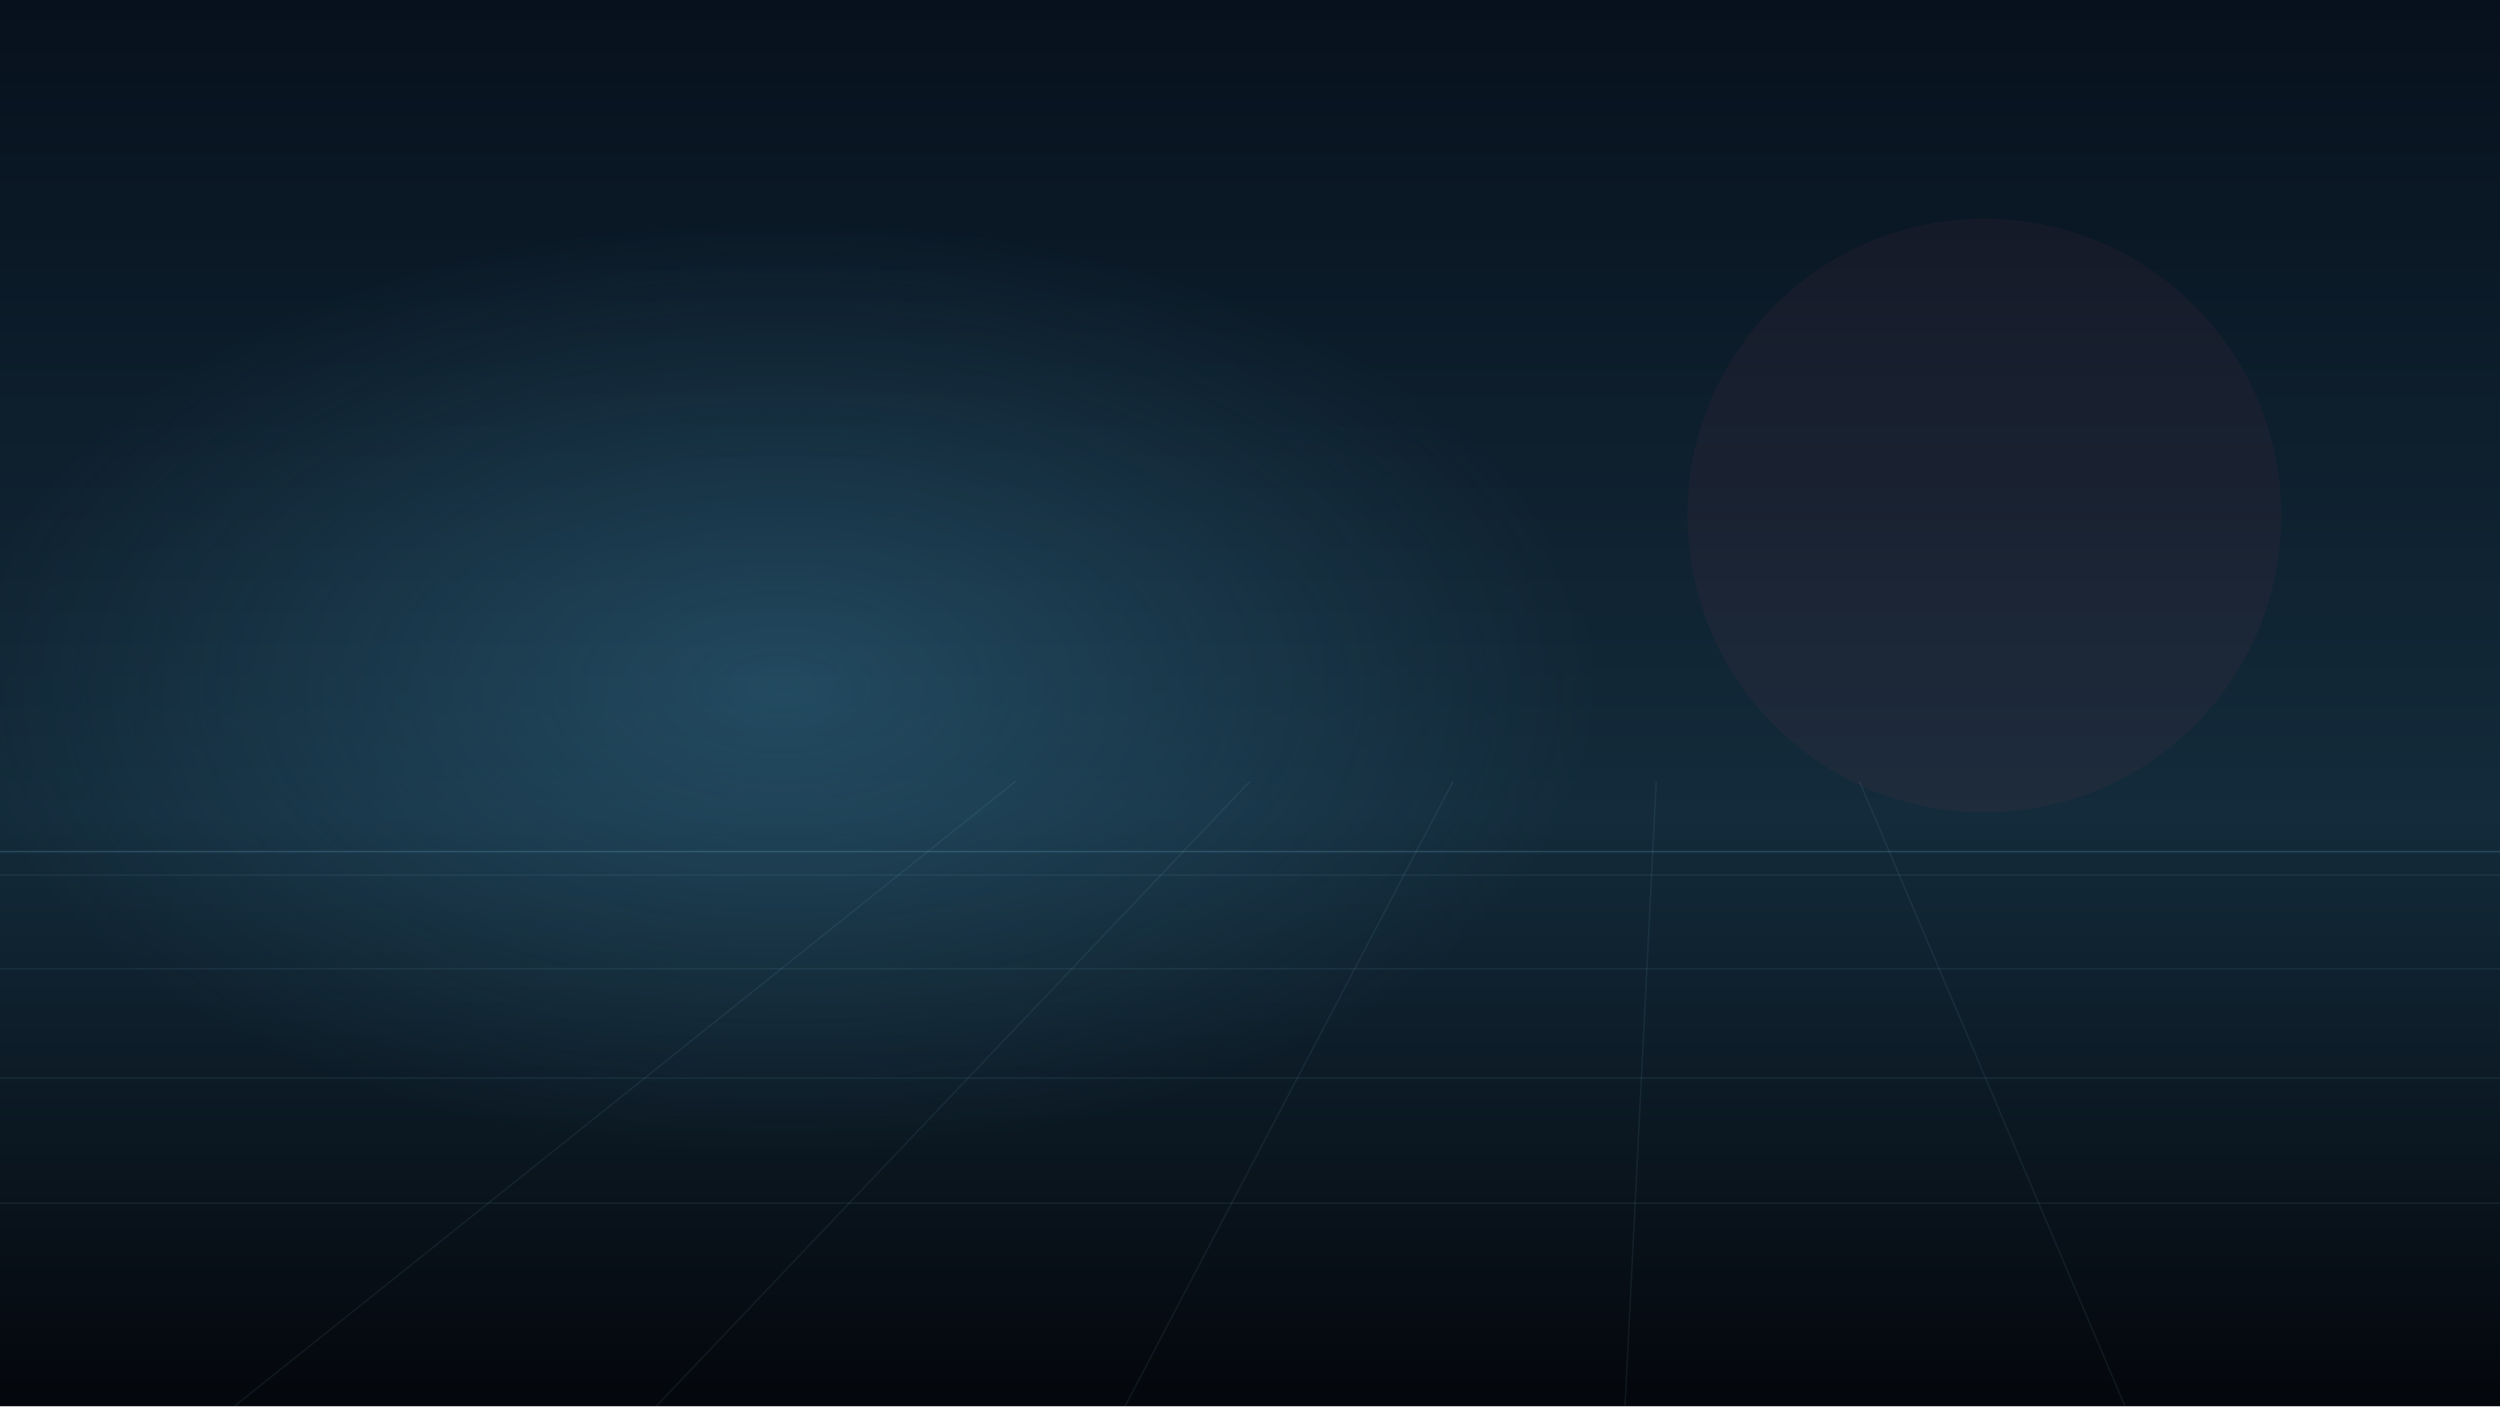
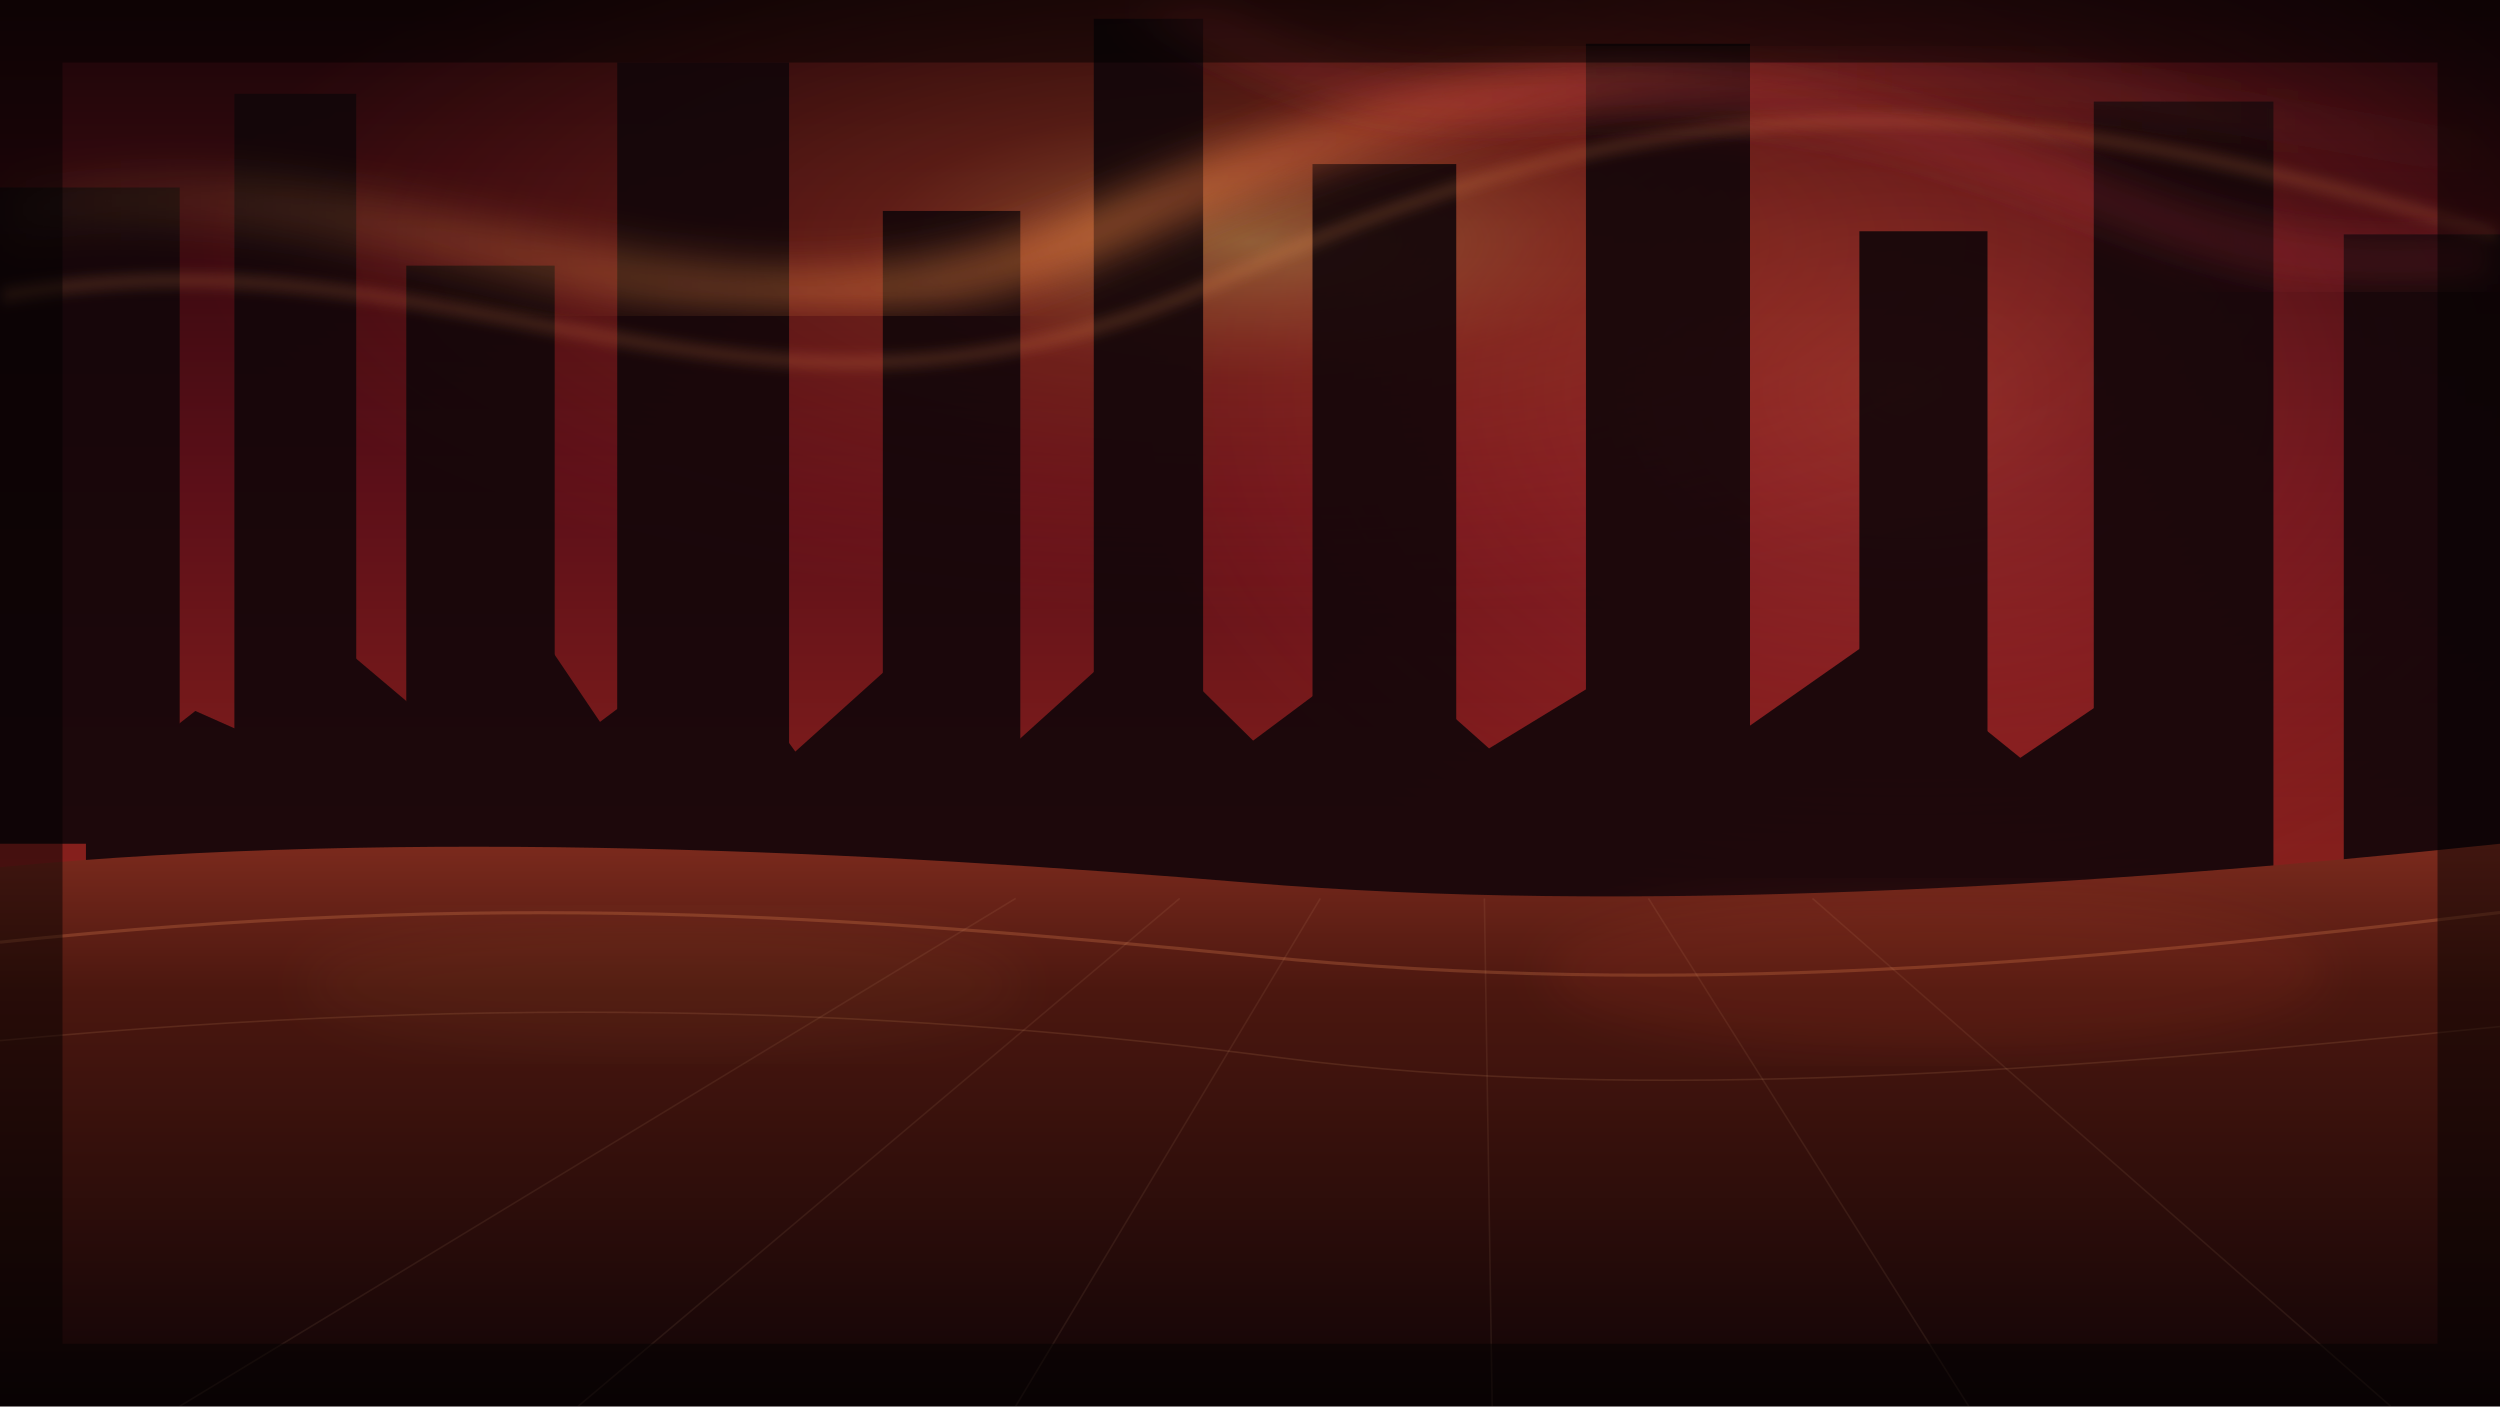
- <svg xmlns="http://www.w3.org/2000/svg" viewBox="0 0 1600 900">
+ <svg xmlns="http://www.w3.org/2000/svg" viewBox="0 0 1600 900" preserveAspectRatio="xMidYMid slice">
  <defs>
-     <linearGradient id="g" x1="0" y1="0" x2="0" y2="1">
-       <stop stop-color="#07111d" />
-       <stop offset=".58" stop-color="#132b3b" />
-       <stop offset="1" stop-color="#04070c" />
+     <linearGradient id="sky" x1="0" y1="0" x2="0" y2="1">
+       <stop offset="0" stop-color="#1a0508" />
+       <stop offset=".34" stop-color="#5b0f18" />
+       <stop offset=".66" stop-color="#8d221d" />
+       <stop offset="1" stop-color="#21070a" />
    </linearGradient>
-     <radialGradient id="r">
-       <stop stop-color="#4b9bc0" stop-opacity=".3" />
-       <stop offset="1" stop-color="#4b9bc0" stop-opacity="0" />
+     <linearGradient id="floor" x1="0" y1="0" x2="0" y2="1">
+       <stop stop-color="#7b2a1d" />
+       <stop offset=".26" stop-color="#4b170f" />
+       <stop offset="1" stop-color="#100406" />
+     </linearGradient>
+     <radialGradient id="sun">
+       <stop stop-color="#ffcf6a" stop-opacity=".42" />
+       <stop offset=".36" stop-color="#ff6b35" stop-opacity=".2" />
+       <stop offset="1" stop-color="#ff3d2a" stop-opacity="0" />
    </radialGradient>
+     <radialGradient id="bossGlow">
+       <stop stop-color="#ff6a4c" stop-opacity=".34" />
+       <stop offset="1" stop-color="#ff3140" stop-opacity="0" />
+     </radialGradient>
+     <linearGradient id="ribbon" x1="0" y1="0" x2="1" y2="0">
+       <stop stop-color="#ffb25b" stop-opacity="0" />
+       <stop offset=".45" stop-color="#ff8a45" stop-opacity=".54" />
+       <stop offset=".7" stop-color="#ff4f45" stop-opacity=".18" />
+       <stop offset="1" stop-color="#ff4f45" stop-opacity="0" />
+     </linearGradient>
+     <filter id="blur">
+       <feGaussianBlur stdDeviation="14" />
+     </filter>
+     <filter id="soft">
+       <feGaussianBlur stdDeviation="4" />
+     </filter>
  </defs>
-   <rect width="1600" height="900" fill="url(#g)" />
-   <ellipse cx="500" cy="440" rx="520" ry="300" fill="url(#r)" />
-   <g stroke="#8fcbe8" stroke-opacity=".08">
-     <path d="M0 560H1600M0 620H1600M0 690H1600M0 770H1600" />
-     <path d="M150 900L650 500M420 900L800 500M720 900L930 500M1040 900L1060 500M1360 900L1190 500" />
+   <rect width="1600" height="900" fill="url(#sky)" />
+   <ellipse cx="1220" cy="250" rx="500" ry="350" fill="url(#bossGlow)" />
+   <ellipse cx="800" cy="155" rx="670" ry="240" fill="url(#sun)" />
+   <g fill="#120609" opacity=".9">
+     <path d="M0 120h115v420H0zM150 60h78v500h-78zM260 170h95v385h-95zM395 40h110v510H395zM565 135h88v418h-88zM700 12h70v535h-70zM840 105h92v445h-92zM1015 28h105v520h-105zM1190 148h82v398h-82zM1340 65h115v490h-115zM1500 150h100v410h-100z" />
+     <path d="M55 510l70-55 45 20 36-72 58 49 66-70 54 80 72-54 53 73 70-63 68 60 83-75 72 71 79-59 72 64 82-50 67 48 97-68 94 76 71-48 79 51v105H55z" />
  </g>
-   <path d="M0 545H1600" stroke="#8fd5f5" stroke-opacity=".18" />
-   <circle cx="1270" cy="330" r="190" fill="#a03b52" fill-opacity=".08" />
+   <path d="M-90 165C220 40 410 280 710 145S1190 20 1690 120" fill="none" stroke="url(#ribbon)" stroke-width="28" filter="url(#blur)" />
+   <path d="M-100 215C260 95 450 330 780 180s530-125 930 5" fill="none" stroke="#ff9b57" stroke-opacity=".22" stroke-width="7" filter="url(#soft)" />
+   <path d="M710 -20C920 115 960 35 1160 70s275 145 520 75" fill="none" stroke="#ff4d55" stroke-opacity=".22" stroke-width="22" filter="url(#blur)" />
+   <path d="M0 555C260 530 560 545 800 565s535 3 800-25V900H0z" fill="url(#floor)" />
+   <path d="M0 603C315 570 535 585 805 612s520 5 795-28" fill="none" stroke="#ff9b63" stroke-opacity=".22" stroke-width="2" />
+   <path d="M0 666C330 635 590 647 820 677s502 8 780-20" fill="none" stroke="#ffbc7e" stroke-opacity=".12" />
+   <g stroke="#ffd39b" stroke-opacity=".08">
+     <path d="M115 900L650 575M370 900L755 575M650 900L845 575M955 900L950 575M1260 900L1055 575M1530 900L1160 575" />
+   </g>
+   <ellipse cx="1240" cy="622" rx="250" ry="50" fill="#ff5538" opacity=".08" filter="url(#blur)" />
+   <ellipse cx="425" cy="630" rx="230" ry="42" fill="#ffb15d" opacity=".045" filter="url(#blur)" />
+   <rect width="1600" height="900" fill="none" stroke="#000" stroke-opacity=".48" stroke-width="80" />
</svg>
